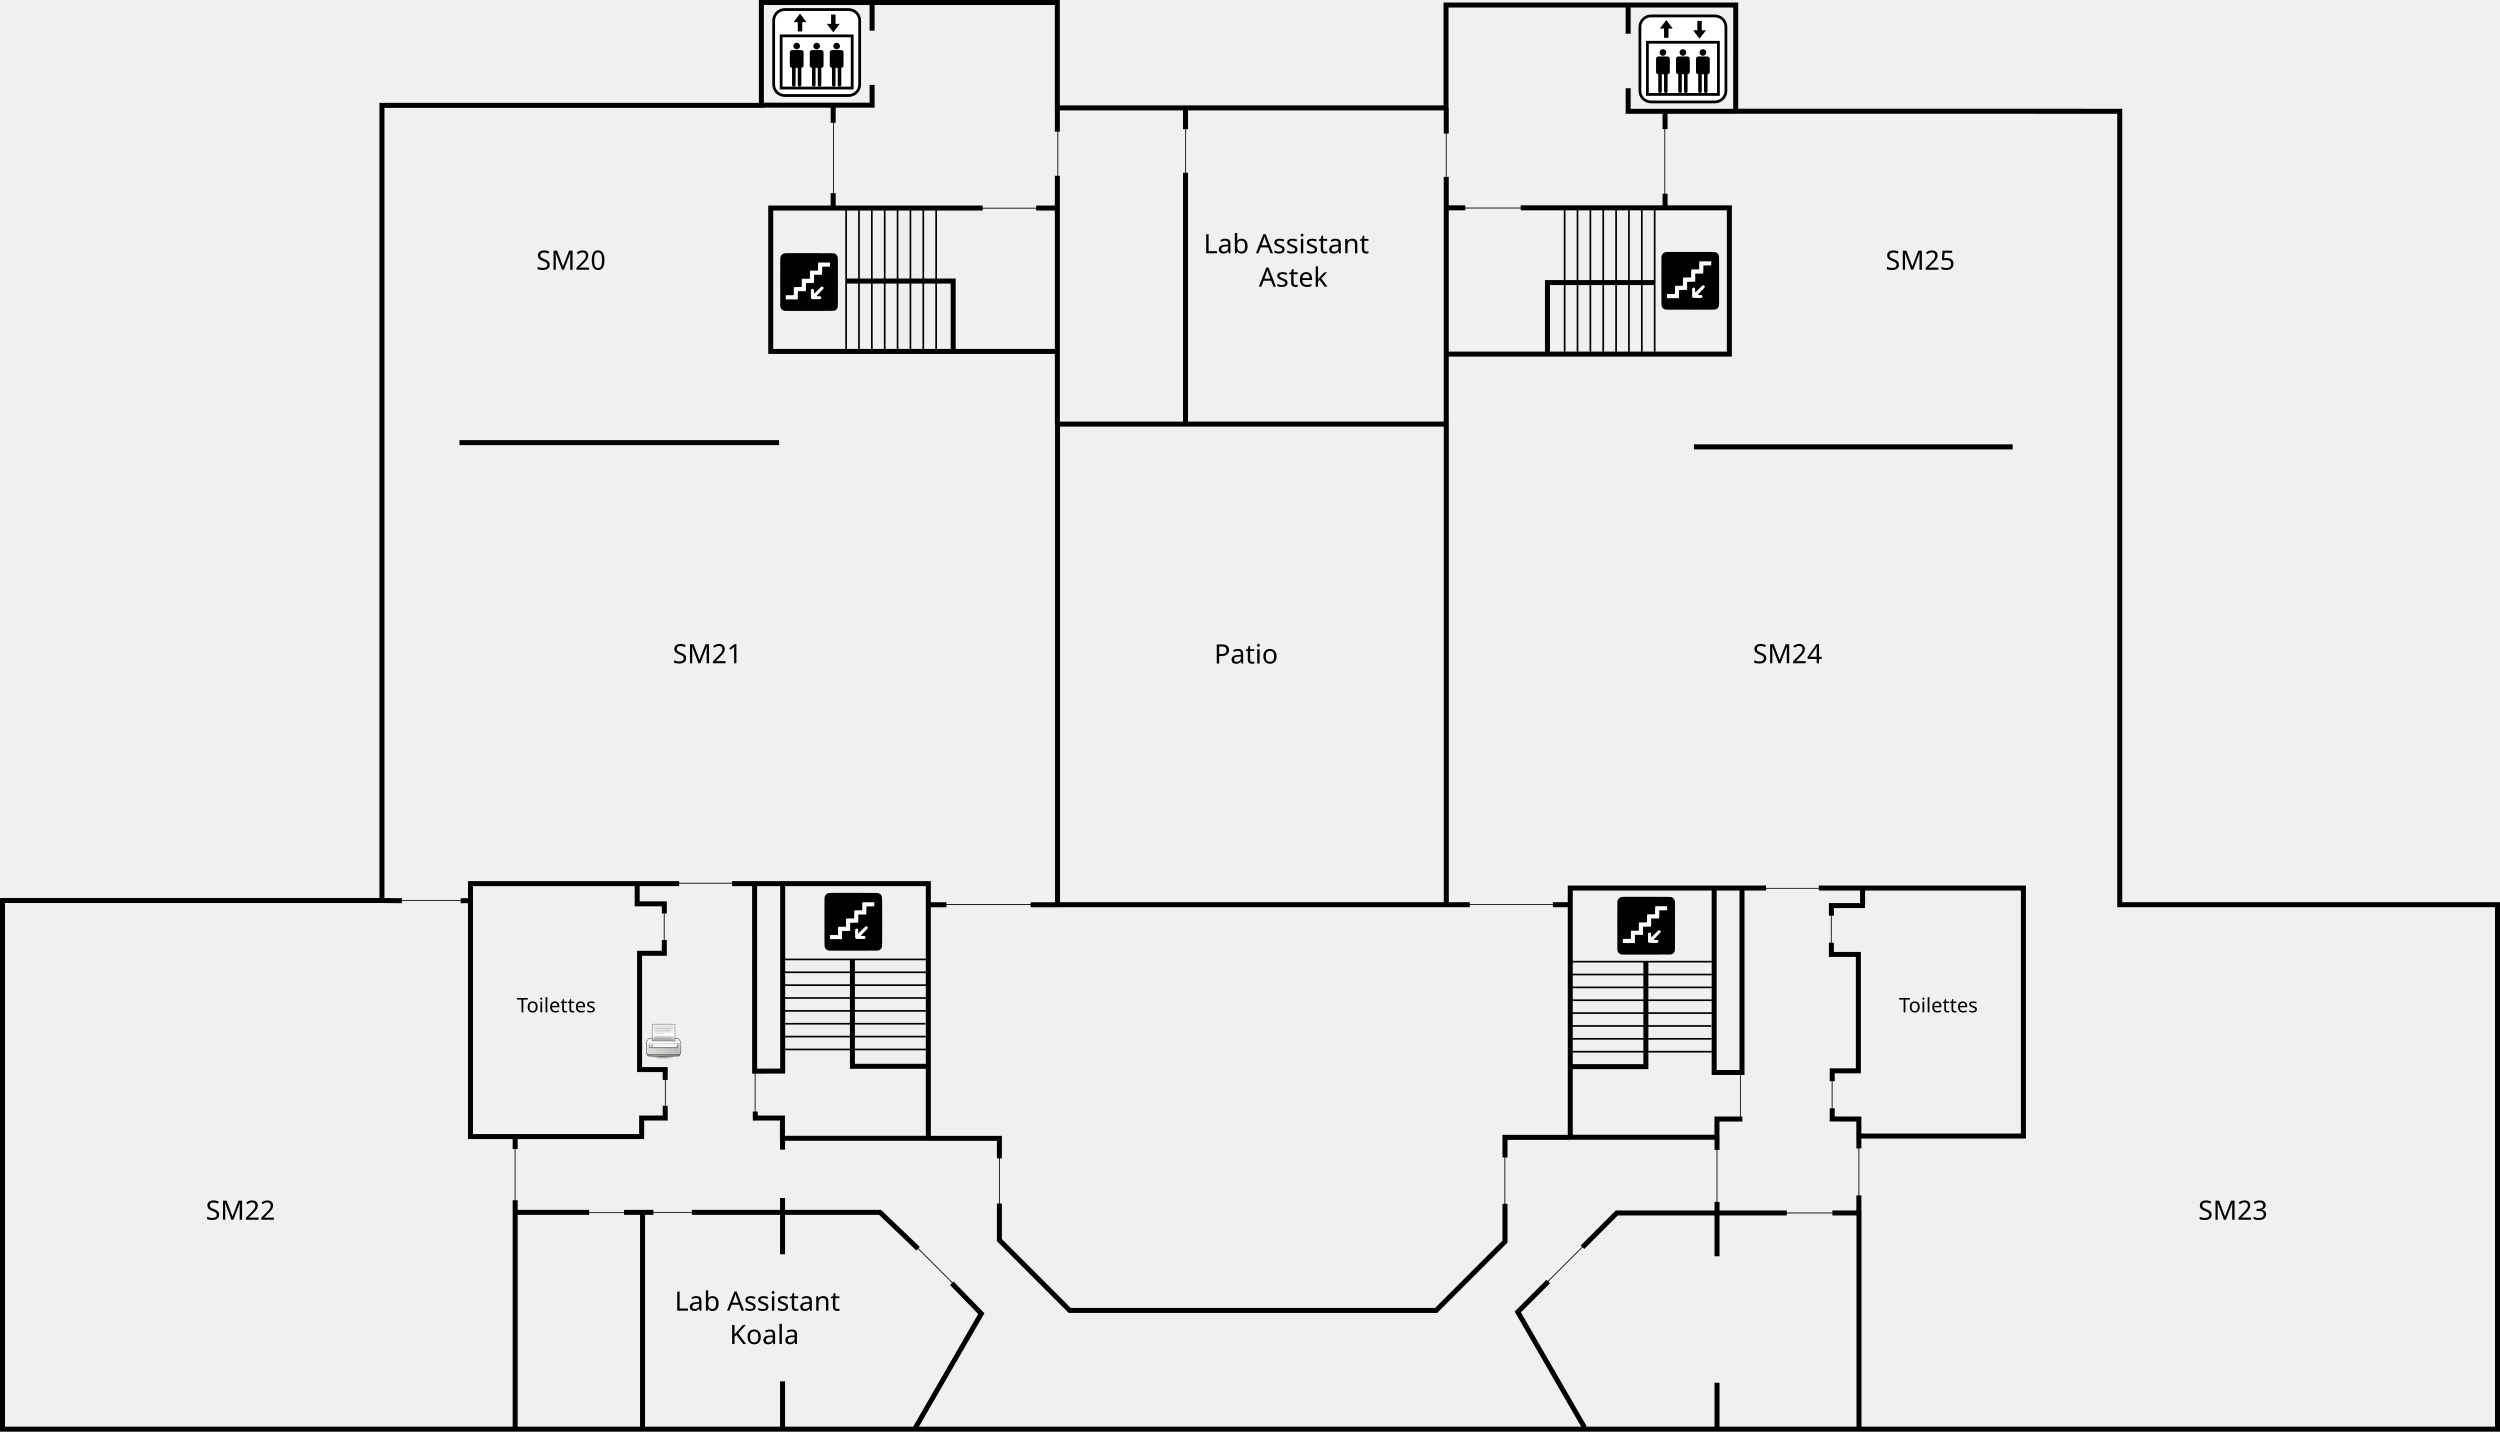
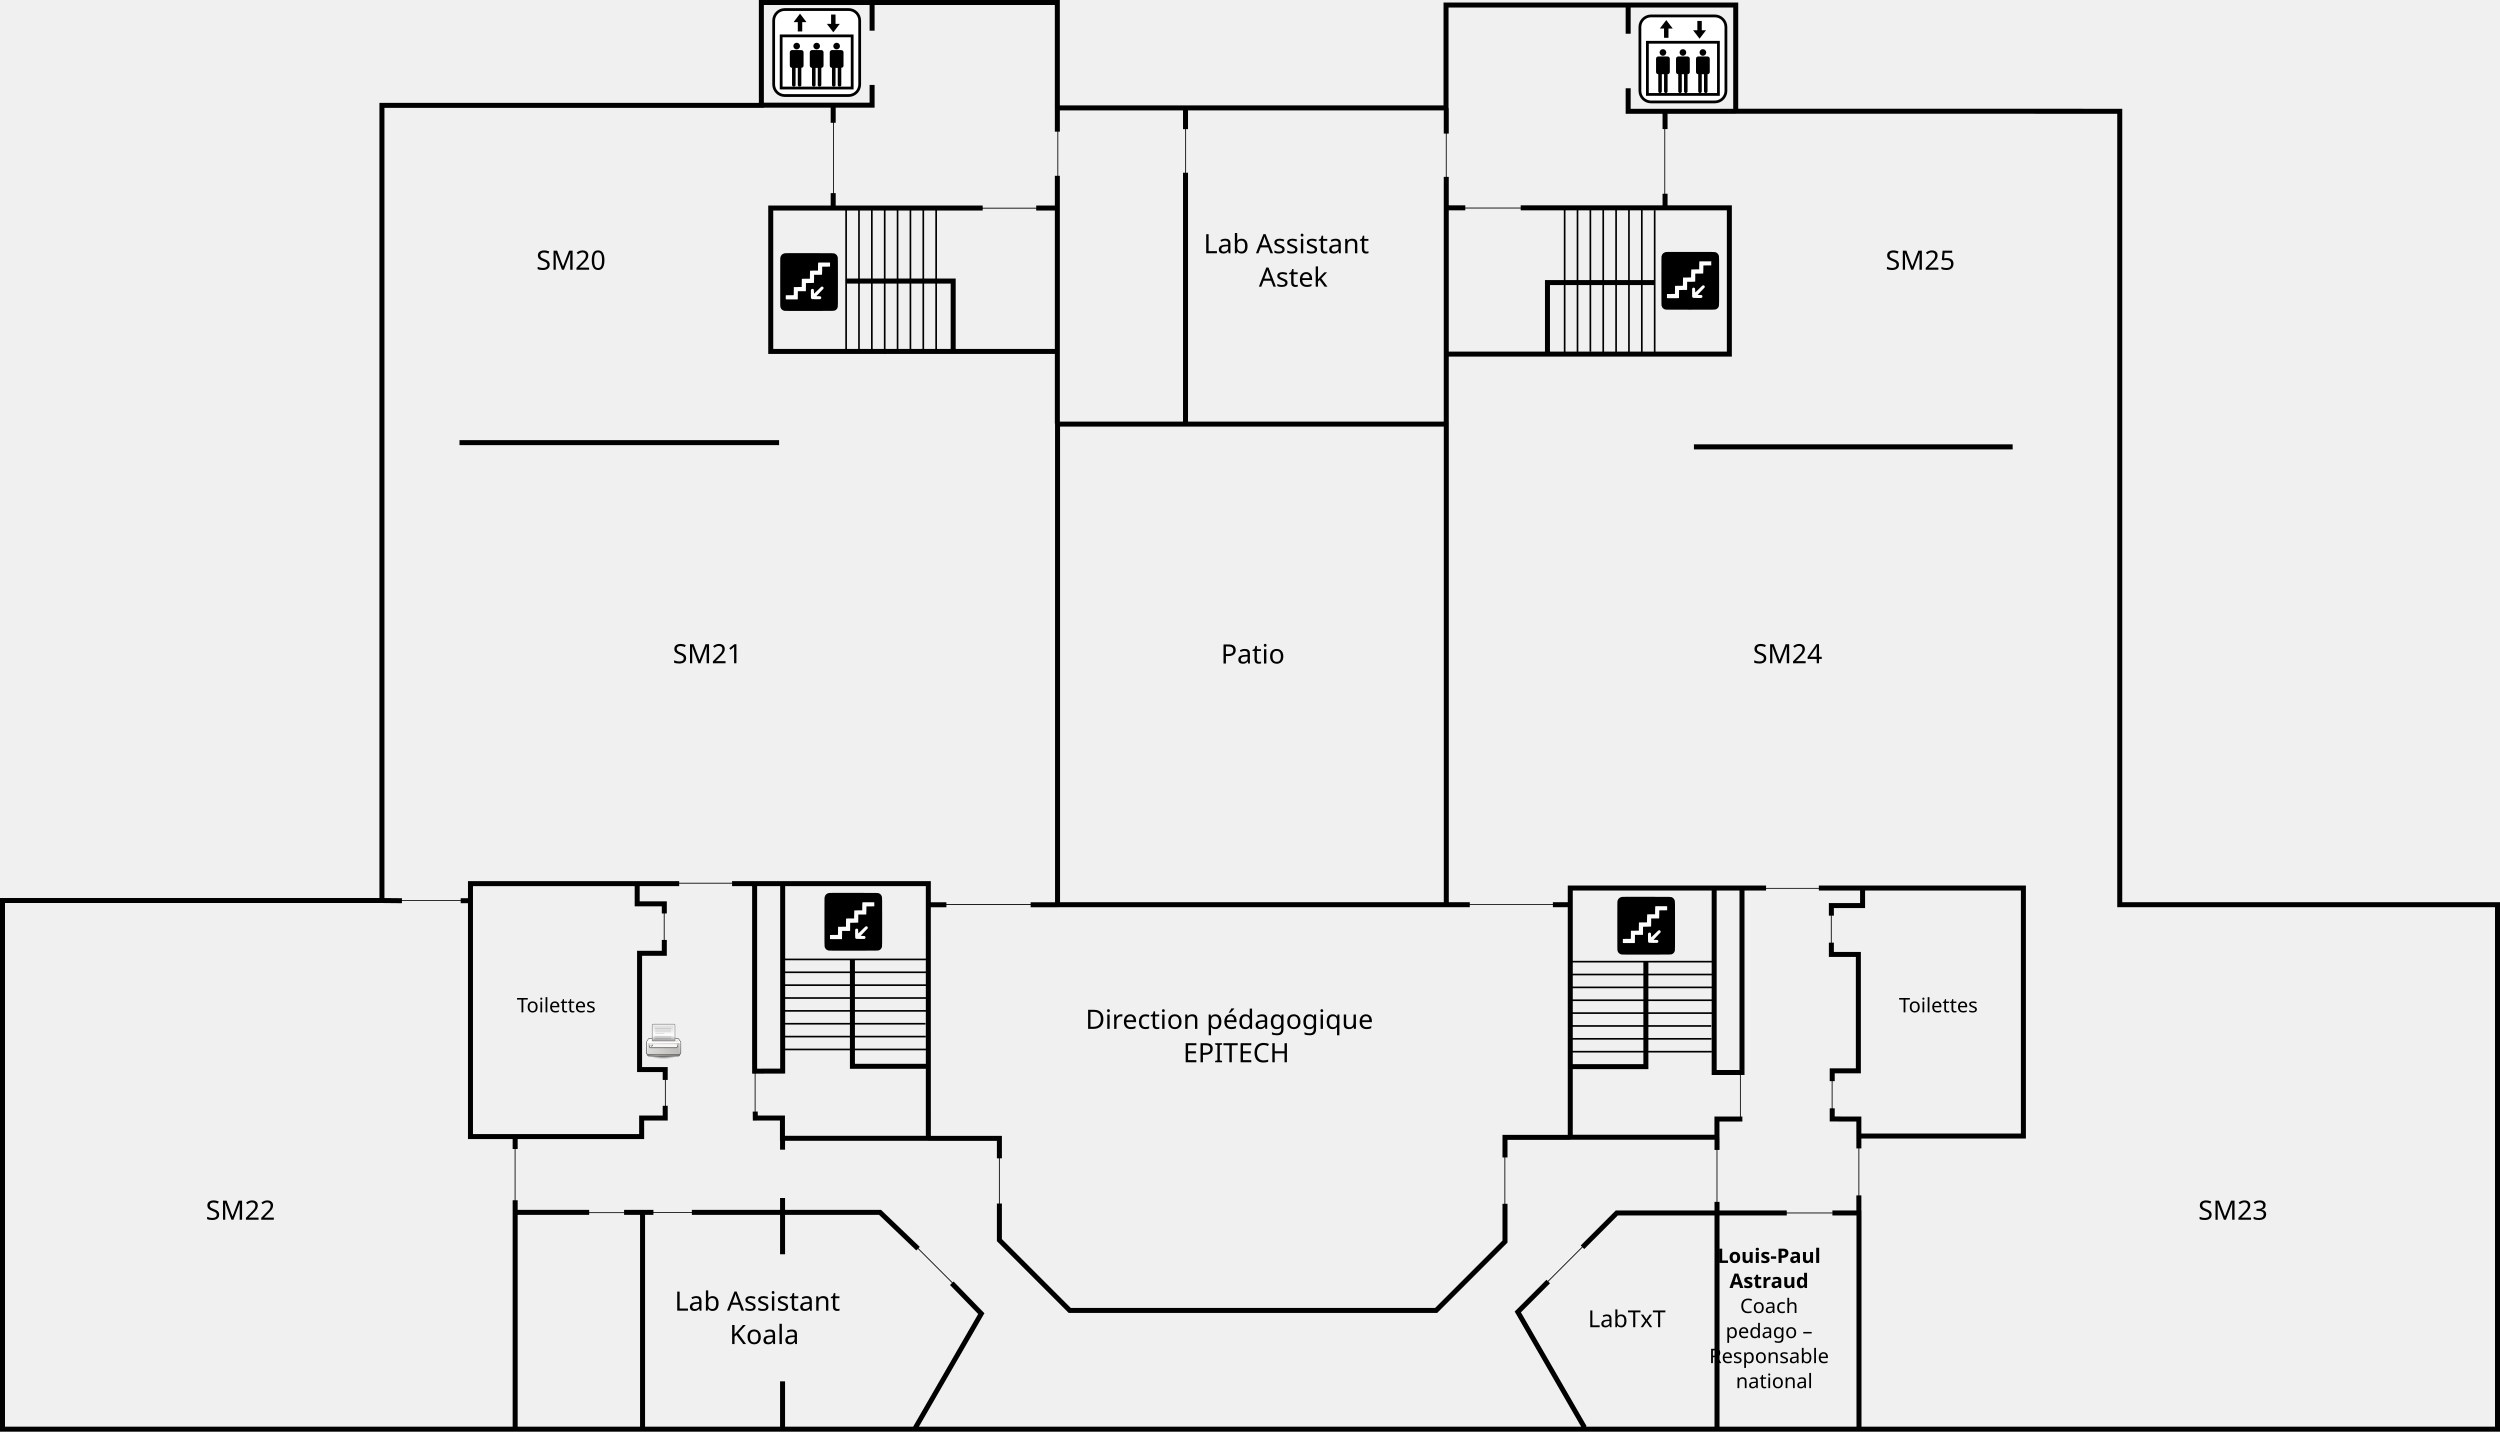
<svg xmlns="http://www.w3.org/2000/svg" xmlns:xlink="http://www.w3.org/1999/xlink" width="100%" height="100%" viewBox="0 0 2995.041 1715.44" id="svg2" version="1.1">
  <defs id="defs4">
    <linearGradient xlink:href="#linearGradient4668" id="linearGradient1471" gradientUnits="userSpaceOnUse" gradientTransform="matrix(2.30272,0,0,0.437918,0,0.584034)" x1="1.846" y1="88.295" x2="18.972" y2="88.295" />
    <linearGradient xlink:href="#linearGradient4741" id="linearGradient1468" gradientUnits="userSpaceOnUse" gradientTransform="matrix(2.291824,0,0,0.434269,0.08855179,2)" x1="1.846" y1="88.295" x2="18.972" y2="88.295" />
    <linearGradient xlink:href="#linearGradient4762" id="linearGradient1464" gradientUnits="userSpaceOnUse" gradientTransform="matrix(1.492569,0,0,0.668741,0.08188072,2)" x1="15.388" y1="32.539" x2="15.488" y2="58.831" />
    <linearGradient xlink:href="#linearGradient259" id="linearGradient1459" gradientUnits="userSpaceOnUse" gradientTransform="matrix(0.94571,0,0,1.076032,0.05016683,4.095404)" x1="25.057" y1="3.679" x2="24.79" y2="25.247" />
    <linearGradient xlink:href="#linearGradient15662" id="linearGradient1456" gradientUnits="userSpaceOnUse" gradientTransform="matrix(1.198769,0,0,0.853565,-0.143086,2.034513)" x1="20.771" y1="25.14" x2="20.718" y2="19.337" />
    <linearGradient xlink:href="#linearGradient4688" id="linearGradient1453" gradientUnits="userSpaceOnUse" gradientTransform="matrix(2.369844,0,0,0.421969,0,2)" x1="9.732" y1="70.725" x2="9.705" y2="62.282" />
    <linearGradient xlink:href="#linearGradient4680" id="linearGradient1451" gradientUnits="userSpaceOnUse" gradientTransform="matrix(2.369844,0,0,0.421969,0,2)" x1="10.338" y1="64.652" x2="10.338" y2="54.136" />
    <linearGradient xlink:href="#linearGradient4733" id="linearGradient1447" gradientUnits="userSpaceOnUse" gradientTransform="matrix(2.772086,0,0,0.360739,0.618718,2.883883)" x1="9.87" y1="57.228" x2="9.913" y2="72.064" />
    <radialGradient xlink:href="#linearGradient4698" id="radialGradient1433" gradientUnits="userSpaceOnUse" cx="9.13" cy="26.926" fx="9.13" fy="26.926" r="2.123" />
    <linearGradient id="linearGradient15662">
      <stop style="stop-color:#ffffff;stop-opacity:0;" offset="0" id="stop15664" />
      <stop style="stop-color:#f8f8f8;stop-opacity:1;" offset="1" id="stop15666" />
    </linearGradient>
    <linearGradient id="linearGradient259">
      <stop style="stop-color:#e0e0e0;stop-opacity:1;" offset="0" id="stop260" />
      <stop id="stop4886" offset="0.405" style="stop-color:#ffffff;stop-opacity:1;" />
      <stop id="stop4884" offset="0.534" style="stop-color:#cdcdcd;stop-opacity:1;" />
      <stop style="stop-color:#494949;stop-opacity:1;" offset="1" id="stop261" />
    </linearGradient>
    <linearGradient id="linearGradient4668">
      <stop style="stop-color:#8e8d87;stop-opacity:1;" offset="0" id="stop4670" />
      <stop id="stop4676" offset="0.276" style="stop-color:#cbc9c1;stop-opacity:1;" />
      <stop style="stop-color:#8e8d87;stop-opacity:1;" offset="1" id="stop4672" />
    </linearGradient>
    <linearGradient id="linearGradient4680">
      <stop style="stop-color:#f7f6f5;stop-opacity:1;" offset="0" id="stop4682" />
      <stop style="stop-color:#f7f6f5;stop-opacity:0;" offset="1" id="stop4684" />
    </linearGradient>
    <linearGradient id="linearGradient4688">
      <stop style="stop-color:#666666;stop-opacity:1;" offset="0" id="stop4690" />
      <stop style="stop-color:#000000;stop-opacity:0;" offset="1" id="stop4692" />
    </linearGradient>
    <linearGradient id="linearGradient4698">
      <stop style="stop-color:#fffffd;stop-opacity:1;" offset="0" id="stop4700" />
      <stop id="stop4706" offset="0.5" style="stop-color:#bbbbb9;stop-opacity:1;" />
      <stop style="stop-color:#000000;stop-opacity:1;" offset="1" id="stop4702" />
    </linearGradient>
    <linearGradient id="linearGradient4733">
      <stop style="stop-color:#000000;stop-opacity:0.237;" offset="0" id="stop4735" />
      <stop style="stop-color:#000000;stop-opacity:0;" offset="1" id="stop4737" />
    </linearGradient>
    <linearGradient id="linearGradient4741">
      <stop style="stop-color:#dcdcda;stop-opacity:1;" offset="0" id="stop4743" />
      <stop style="stop-color:#bab9b7;stop-opacity:1;" offset="1" id="stop4745" />
    </linearGradient>
    <linearGradient id="linearGradient4762">
      <stop id="stop4764" offset="0" style="stop-color:#ffffff;stop-opacity:0.124;" />
      <stop style="stop-color:#ffffff;stop-opacity:1;" offset="0.103" id="stop4768" />
      <stop id="stop4766" offset="1" style="stop-color:#ffffff;stop-opacity:0;" />
    </linearGradient>
    <radialGradient gradientUnits="userSpaceOnUse" gradientTransform="matrix(1,0,0,0.333333,0,27.91667)" r="19.125" fy="41.875" fx="24" cy="41.875" cx="24" id="radialGradient7618" xlink:href="#linearGradient7612" />
    <linearGradient id="linearGradient7612">
      <stop id="stop7614" offset="0" style="stop-color:#000000;stop-opacity:1;" />
      <stop id="stop7616" offset="1" style="stop-color:#000000;stop-opacity:0;" />
    </linearGradient>
  </defs>
  <g id="layer1" transform="translate(621.216,68.64813)">
    <text xml:space="preserve" style="font-size:32px;font-style:normal;font-weight:normal;line-height:125%;letter-spacing:0px;word-spacing:0px;fill:#000000;fill-opacity:1;stroke:none;font-family:Sans" x="21.268" y="254.512" id="text2993">
      <tspan id="tspan2995" x="21.268" y="254.512">SM20</tspan>
    </text>
    <text xml:space="preserve" style="font-size:32px;font-style:normal;font-weight:normal;line-height:125%;letter-spacing:0px;word-spacing:0px;fill:#000000;fill-opacity:1;stroke:none;font-family:Sans" x="184.734" y="725.965" id="text2997">
      <tspan id="tspan2999" x="184.734" y="725.965">SM21</tspan>
    </text>
    <text xml:space="preserve" style="font-size:32px;font-style:normal;font-weight:normal;line-height:125%;letter-spacing:0px;word-spacing:0px;fill:#000000;fill-opacity:1;stroke:none;font-family:Sans" x="-374.712" y="1392.617" id="text3001">
      <tspan id="tspan3003" x="-374.712" y="1392.617">SM22</tspan>
    </text>
    <text xml:space="preserve" style="font-size:32px;font-style:normal;font-weight:normal;line-height:125%;letter-spacing:0px;word-spacing:0px;fill:#000000;fill-opacity:1;stroke:none;font-family:Sans" x="2012.308" y="1392.617" id="text3005">
      <tspan id="tspan3007" x="2012.308" y="1392.617">SM23</tspan>
    </text>
    <text xml:space="preserve" style="font-size:32px;font-style:normal;font-weight:normal;line-height:125%;letter-spacing:0px;word-spacing:0px;fill:#000000;fill-opacity:1;stroke:none;font-family:Sans" x="1478.744" y="725.965" id="text3009">
      <tspan id="tspan3011" x="1478.744" y="725.965">SM24</tspan>
    </text>
    <text xml:space="preserve" style="font-size:32px;font-style:normal;font-weight:normal;line-height:125%;letter-spacing:0px;word-spacing:0px;fill:#000000;fill-opacity:1;stroke:none;font-family:Sans" x="1637.715" y="254.512" id="text3013">
      <tspan id="tspan3015" x="1637.715" y="254.512">SM25</tspan>
    </text>
    <text xml:space="preserve" style="font-size:32px;font-style:normal;font-weight:normal;text-align:center;line-height:125%;letter-spacing:0px;word-spacing:0px;text-anchor:middle;fill:#000000;fill-opacity:1;stroke:none;font-family:Sans" x="315.26" y="1501.563" id="text3017">
      <tspan id="tspan3019" x="315.26" y="1501.563">Lab Assistant</tspan>
      <tspan x="315.26" y="1541.563" id="tspan3021">Koala</tspan>
    </text>
    <text xml:space="preserve" style="font-size:32px;font-style:normal;font-weight:normal;line-height:125%;letter-spacing:0px;word-spacing:0px;fill:#000000;fill-opacity:1;stroke:none;font-family:Sans" x="948.967" y="234.793" id="text3023">
      <tspan id="tspan3025" x="948.967" y="234.793" style="text-align:center;text-anchor:middle">Lab Assistant</tspan>
      <tspan x="948.967" y="274.793" id="tspan3027" style="text-align:center;text-anchor:middle">Astek</tspan>
    </text>
    <text xml:space="preserve" style="font-size:24px;font-style:normal;font-weight:normal;line-height:125%;letter-spacing:0px;word-spacing:0px;fill:#000000;fill-opacity:1;stroke:none;font-family:Sans" x="-2.02" y="1144.14" id="text3029">
      <tspan id="tspan3031" x="-2.02" y="1144.14">Toilettes</tspan>
    </text>
    <text xml:space="preserve" style="font-size:24px;font-style:normal;font-weight:normal;line-height:125%;letter-spacing:0px;word-spacing:0px;fill:#000000;fill-opacity:1;stroke:none;font-family:Sans" x="1653.75" y="1144.14" id="text3029-0">
      <tspan id="tspan3031-4" x="1653.75" y="1144.14">Toilettes</tspan>
    </text>
-     <text xml:space="preserve" style="font-size:32px;font-style:normal;font-weight:normal;line-height:125%;letter-spacing:0px;word-spacing:0px;fill:#000000;fill-opacity:1;stroke:none;font-family:Sans" x="833.398" y="726.247" id="text3822">
-       <tspan id="tspan3824" x="833.398" y="726.247">Patio</tspan>
+     <text xml:space="preserve" style="font-size:32px;font-style:normal;font-weight:normal;line-height:125%;letter-spacing:0px;word-spacing:0px;fill:#000000;fill-opacity:1;stroke:none;font-family:Sans" x="841.477" y="726.247" id="text3822">
+       <tspan id="tspan3824" x="841.477" y="726.247">Patio</tspan>
    </text>
    <path id="path3883" style="fill:none;stroke:#000000;stroke-width:2;stroke-linecap:butt;stroke-linejoin:miter;stroke-miterlimit:4;stroke-opacity:1;stroke-dasharray:none" d="m 1258.929,1191.291 170.714,0 m -170.357,-107.857 170.714,0 m -172.5,15.408 172.5,0 m -171.429,15.408 172.143,0 m -172.857,15.408 172.857,0 m -172.143,15.408 173.214,0 m -172.857,15.408 170,0 m -170.714,15.408 171.071,0" />
    <path id="path3883-7" style="fill:none;stroke:#000000;stroke-width:2;stroke-linecap:butt;stroke-linejoin:miter;stroke-miterlimit:4;stroke-opacity:1;stroke-dasharray:none" d="m 317.589,1188.618 170.714,0 m -170.357,-107.857 170.714,0 m -172.5,15.408 172.5,0 m -171.429,15.408 172.143,0 m -172.857,15.408 172.857,0 m -172.143,15.408 173.214,0 m -172.857,15.408 170,0 m -170.714,15.408 171.071,0" />
    <path id="path3883-7-4" style="fill:none;stroke:#000000;stroke-width:2;stroke-linecap:butt;stroke-linejoin:miter;stroke-miterlimit:4;stroke-opacity:1;stroke-dasharray:none" d="m 392.45,182.465 0,170.714 m 107.857,-170.357 0,170.714 m -15.408,-172.5 0,172.5 m -15.408,-171.429 0,172.143 m -15.408,-172.857 0,172.857 m -15.408,-172.143 0,173.214 m -15.408,-172.857 0,170 m -15.408,-170.714 0,171.071" />
    <path id="path3883-7-45" style="fill:none;stroke:#000000;stroke-width:2;stroke-linecap:butt;stroke-linejoin:miter;stroke-miterlimit:4;stroke-opacity:1;stroke-dasharray:none" d="m 1253.256,182.793 0,170.714 m 107.857,-170.357 0,170.714 m -15.408,-172.5 0,172.5 m -15.408,-171.429 0,172.143 m -15.408,-172.857 0,172.857 m -15.408,-172.143 0,173.214 m -15.408,-172.857 0,170 m -15.408,-170.714 0,171.071" />
    <a xlink:href="map-kb-voltaire-f1.svg" id="a4411">
      <g transform="matrix(0.2659063,0,0,0.2659063,303.981,-58.91024)" id="g3993">
        <rect style="fill:#ffffff;fill-opacity:1;fill-rule:evenodd;stroke:#000000;stroke-width:12.5;stroke-miterlimit:4;stroke-opacity:1;stroke-dasharray:none" id="rectBordo" width="387.5" height="387.5" x="6.3" y="6.3" rx="50" ry="50" />
        <rect style="fill:none;stroke:#000000;stroke-width:12.5;stroke-miterlimit:4;stroke-opacity:1;stroke-dasharray:none" id="rectAscensore" width="320" height="235" x="40" y="125" />
        <g id="gUomini">
          <path style="fill:#000000;fill-opacity:1;fill-rule:evenodd;stroke:none" d="m 200,156 c -8.3,0 -15,6.7 -15,15 0,8.3 6.7,15 15,15 8.3,0 15,-6.7 15,-15 0,-8.3 -6.7,-15 -15,-15 z m -20.7,33 c -5.7,0 -10.3,4.5 -10.3,10 l 0,60 c 0,5.5 4.3,10 10,10 l 0,77 c 0,4.4 3.6,8 8,8 4.4,0 8,-3.6 8,-8 l 0,-77 10,0 c 0,0 0,77 0,77 0,4.4 3.6,8 8,8 4.4,0 8,-3.6 8,-8 l 0,-77 c 5.7,0 10,-4.5 10,-10 l 0,-60 c 0,-5.5 -4.6,-10 -10.3,-10 l -41.4,0 z" id="pathUomo" />
          <use height="400" width="400" id="useUomo2" xlink:href="#pathUomo" y="0" x="-90" />
          <use height="400" width="400" id="useUomo3" xlink:href="#pathUomo" y="0" x="90" />
        </g>
        <path style="fill:#000000;fill-opacity:1;fill-rule:evenodd;stroke:none" d="m 96,63 29,-38 29,38 -19,0 0,42 -20,0 0,-42 -19,0 z" id="pathFrecciaSu" />
        <use x="150" y="-134" xlink:href="#pathFrecciaSu" id="useFrecciaGiu" transform="scale(1,-1)" width="400" height="400" />
      </g>
    </a>
    <a xlink:href="map-kb-voltaire-f1.svg" id="a4422">
      <g transform="matrix(0.2659063,0,0,0.2659063,1341.755,-51.25079)" id="g3993-3">
        <rect style="fill:#ffffff;fill-opacity:1;fill-rule:evenodd;stroke:#000000;stroke-width:12.5;stroke-miterlimit:4;stroke-opacity:1;stroke-dasharray:none" id="rectBordo-8" width="387.5" height="387.5" x="6.3" y="6.3" rx="50" ry="50" />
        <rect style="fill:none;stroke:#000000;stroke-width:12.5;stroke-miterlimit:4;stroke-opacity:1;stroke-dasharray:none" id="rectAscensore-6" width="320" height="235" x="40" y="125" />
        <g id="gUomini-7">
          <path style="fill:#000000;fill-opacity:1;fill-rule:evenodd;stroke:none" d="m 200,156 c -8.3,0 -15,6.7 -15,15 0,8.3 6.7,15 15,15 8.3,0 15,-6.7 15,-15 0,-8.3 -6.7,-15 -15,-15 z m -20.7,33 c -5.7,0 -10.3,4.5 -10.3,10 l 0,60 c 0,5.5 4.3,10 10,10 l 0,77 c 0,4.4 3.6,8 8,8 4.4,0 8,-3.6 8,-8 l 0,-77 10,0 c 0,0 0,77 0,77 0,4.4 3.6,8 8,8 4.4,0 8,-3.6 8,-8 l 0,-77 c 5.7,0 10,-4.5 10,-10 l 0,-60 c 0,-5.5 -4.6,-10 -10.3,-10 l -41.4,0 z" id="pathUomo-6" />
          <use height="400" width="400" id="useUomo2-5" xlink:href="#pathUomo-6" y="0" x="-90" />
          <use height="400" width="400" id="useUomo3-0" xlink:href="#pathUomo-6" y="0" x="90" />
        </g>
        <path style="fill:#000000;fill-opacity:1;fill-rule:evenodd;stroke:none" d="m 96,63 29,-38 29,38 -19,0 0,42 -20,0 0,-42 -19,0 z" id="pathFrecciaSu-4" />
        <use x="150" y="-134" xlink:href="#pathFrecciaSu-4" id="useFrecciaGiu-9" transform="scale(1,-1)" width="400" height="400" />
      </g>
    </a>
    <g id="layer1-9" transform="translate(149.7733,1153.969)">
      <path transform="translate(-0.311919,-2.006728)" d="M 43.125,41.875 C 43.125,45.396 34.562,48.25 24,48.25 13.438,48.25 4.875,45.396 4.875,41.875 4.875,38.354 13.438,35.5 24,35.5 c 10.562,0 19.125,2.854 19.125,6.375 z" id="path7610" style="color:#000000;fill:url(#radialGradient7618);fill-opacity:1;fill-rule:nonzero;stroke:none;stroke-width:4;marker:none;visibility:visible;display:inline;overflow:visible" />
      <rect style="fill:url(#linearGradient1471);fill-opacity:1;stroke:#595959;stroke-width:1;stroke-miterlimit:4;stroke-opacity:1" id="rect4652" width="38.438" height="6.492" x="4.75" y="36.004" rx="1.712" ry="1.712" />
      <path style="color:#000000;fill:url(#linearGradient1468);fill-opacity:1;fill-rule:nonzero;stroke:#676767;stroke-width:1;stroke-linecap:butt;stroke-linejoin:miter;stroke-miterlimit:4;stroke-opacity:1;stroke-dashoffset:0;marker:none;visibility:visible;display:inline;overflow:visible" d="m 7.131,21.5 33.74,0 c 0.385,0 0.877,0.288 1.18,0.724 0.303,0.436 1.736,2.61 2.058,3.074 0.322,0.464 0.393,0.904 0.393,1.476 l 0,12.077 c 0,0.914 -0.732,1.649 -1.641,1.649 l -37.721,0 c -0.909,0 -1.641,-0.735 -1.641,-1.649 l 0,-12.077 c 0,-0.494 0.101,-1.202 0.446,-1.653 0.436,-0.569 1.604,-2.548 1.913,-2.968 C 6.166,21.733 6.732,21.5 7.131,21.5 z" id="rect4609" />
      <path style="fill:#fbfbfb;fill-opacity:1;fill-rule:evenodd;stroke:none" d="m 7.425,21.976 c -0.503,0 -1.12,0.078 -1.37,0.491 l -1.9,3.138 c -0.282,0.466 0.034,1.263 0.933,1.263 l 37.643,0 c 1.31,0 1.22,-1.01 0.933,-1.44 l -1.768,-2.652 c -0.321,-0.481 -0.437,-0.801 -1.237,-0.801 l -33.234,0 z" id="path4718" />
      <path id="path4750" d="m 7.605,22.446 32.827,0 c 0.366,0 0.833,0.273 1.121,0.686 0.288,0.413 1.296,2.03 1.602,2.469 0.306,0.439 0.436,0.856 0.436,1.398 l 0,11.281 c 0,0.865 -0.134,1.249 -0.997,1.249 l -37.062,0 c -0.864,0 -1.06,-0.384 -1.06,-1.249 l 0,-11.281 c 0,-0.468 0.221,-1.139 0.549,-1.566 C 5.435,24.894 6.104,23.462 6.397,23.064 6.689,22.667 7.227,22.446 7.605,22.446 z" style="color:#000000;fill:none;stroke:url(#linearGradient1464);stroke-width:0.947;stroke-linecap:butt;stroke-linejoin:miter;stroke-miterlimit:4;stroke-opacity:1;stroke-dashoffset:0;marker:none;visibility:visible;display:inline;overflow:visible" />
      <path style="color:#000000;fill:url(#linearGradient1459);fill-opacity:1;fill-rule:nonzero;stroke:#898989;stroke-width:1;stroke-linecap:round;stroke-linejoin:miter;stroke-miterlimit:4;stroke-opacity:1;stroke-dashoffset:0;marker:none;visibility:visible;display:block;overflow:visible" d="m 11.673,4.5 24.652,0 c 0.651,0 1.175,0.51 1.175,1.144 l 0,18.704 -27.001,0 0,-18.704 c 0,-0.634 0.524,-1.144 1.175,-1.144 z" id="rect15391" />
      <rect rx="0.177" ry="0.177" y="5.499" x="11.499" height="18.836" width="25.001" id="rect15660" style="color:#000000;fill:none;stroke:url(#linearGradient1456);stroke-width:1;stroke-linecap:round;stroke-linejoin:round;stroke-miterlimit:4;stroke-opacity:1;stroke-dashoffset:0;marker:none;visibility:visible;display:block;overflow:visible" />
      <rect style="fill:url(#linearGradient1451);fill-opacity:1;stroke:url(#linearGradient1453);stroke-width:1;stroke-miterlimit:4;stroke-opacity:1" id="rect4678" width="33.75" height="5.188" x="6.875" y="27.375" rx="1.712" ry="1.712" />
      <path style="fill:url(#radialGradient1433);fill-opacity:1;stroke:none" id="path4696" d="m 10.872,27.626 c 0,0.708 -0.574,1.282 -1.282,1.282 -0.708,0 -1.282,-0.574 -1.282,-1.282 0,-0.708 0.574,-1.282 1.282,-1.282 0.708,0 1.282,0.574 1.282,1.282 z" transform="translate(0,2)" />
      <path style="opacity:0.366;fill:url(#linearGradient1447);fill-opacity:1;fill-rule:evenodd;stroke:none" d="m 11.744,25.416 25.562,0.062 c 0.687,0.002 0.988,-0.371 0.938,-1 l -0.125,-1.562 1.866,0 c 0.812,0 0.99,0.193 1.188,0.562 l 0.5,0.938 c 0.527,0.988 1.811,1.974 0.498,1.974 -4.503,0 -28.177,-0.349 -30.427,-0.974 z" id="path4731" />
      <path id="path4760" d="m 43.489,26.5 -38.978,0" style="fill:none;stroke:#ffffff;stroke-width:1px;stroke-linecap:round;stroke-linejoin:round;stroke-opacity:1" />
      <g id="g4849" style="opacity:0.436" transform="translate(0,2)">
        <rect style="color:#000000;fill:#000000;fill-opacity:0.292;fill-rule:nonzero;stroke:none;stroke-width:1;marker:none;visibility:visible;display:inline;overflow:visible" id="rect4833" width="19" height="1" x="14" y="7" />
        <rect y="9" x="14" height="1" width="19" id="rect4835" style="color:#000000;fill:#000000;fill-opacity:0.292;fill-rule:nonzero;stroke:none;stroke-width:1;marker:none;visibility:visible;display:inline;overflow:visible" />
        <rect style="color:#000000;fill:#000000;fill-opacity:0.292;fill-rule:nonzero;stroke:none;stroke-width:1;marker:none;visibility:visible;display:inline;overflow:visible" id="rect4837" width="19" height="1" x="14" y="11" />
        <rect y="13" x="14" height="1" width="11" id="rect4839" style="color:#000000;fill:#000000;fill-opacity:0.292;fill-rule:nonzero;stroke:none;stroke-width:1;marker:none;visibility:visible;display:inline;overflow:visible" />
        <rect y="17" x="14" height="1" width="19" id="rect4843" style="color:#000000;fill:#000000;fill-opacity:0.292;fill-rule:nonzero;stroke:none;stroke-width:1;marker:none;visibility:visible;display:inline;overflow:visible" />
        <rect style="color:#000000;fill:#000000;fill-opacity:0.292;fill-rule:nonzero;stroke:none;stroke-width:1;marker:none;visibility:visible;display:inline;overflow:visible" id="rect4845" width="19" height="1" x="14" y="19" />
      </g>
    </g>
    <path style="fill:none;stroke:#000000;stroke-width:1px;stroke-linecap:butt;stroke-linejoin:miter;stroke-opacity:1" d="m 811.91,1058.083 65.912,0" id="path4283" transform="translate(-621.216,-68.64813)" />
-     <path id="path4198" transform="translate(-621.216,-68.64813)" style="fill:none;stroke:#000000;stroke-width:6;stroke-linecap:butt;stroke-linejoin:miter;stroke-miterlimit:4;stroke-opacity:1;stroke-dasharray:none" d="m 1420.274,507.297 0,-300.327 m 0,-52.306 0,-25.164 m -656.916,927.939 0,25.357 32.5,0 0,11.538 m 0,31.741 0,16.006 -29.643,0 0,139.286 30.714,0 0,12.409 m -339.362,-214.948 23.978,0.237 m 70.382,0 11.453,0 m 1465.984,-543.715 381.838,0 m -1477.845,-5.054 -382.857,0 m 1444.267,-397.239 0,21.529 m 0,77.55 0,16.836 m -140.874,175.431 0,-85.893 127.678,0 m -249.697,-89.538 23.55,0 m 66.408,0 249.958,0 0,175.261 -339.411,0 m 346.987,-290.924 -128.794,0 0,-27.534 m 0,-65.391 0,-34.354 m -952.394,120.337 0,20.714 m 0,84.286 0,17.857 m 268.75,0 -25.536,0 m -64.107,0 -253.929,0 0,171.786 343.572,0 M 911.573,126.01 l 133.214,0 0,-24.286 m 0,-65 0,-33.571 m 836.591,1274.659 90.409,0 0,-126.269 m -859.857,125.895 -90.714,0 0,-128.571 m -83.572,-90.714 0,225 -33.58,0.115 -0.009,-225.669 m 0.714,274.095 0.104,7.765 32.516,-0.028 0,24.244 174.782,0.017 -0.025,-305.083 -235.113,0 m -63.387,0 -250.013,0 0,303.046 205.061,0 0,-22.223 28.259,0.013 -0.025,-14.715 m 469.807,-1195.713 0,28.695 m 0,52.938 0,296.795 m 465.908,-377.863 0,30.446 m 0,51.875 0,296.607 m -465.704,575.414 -32.192,0 m -100.949,0 -21.147,0 m 620.497,-0.061 27.686,0 m 99.557,0 20.986,0 m -148.691,0 0,-575.787 -465.734,0 0,575.787 z m 320.922,-18.183 0,219.203 33.335,-0.018 0,-220.195 m 108.086,230.554 0,-12.361 31.315,0 0,-139.401 -32.325,0 0,-14.142 m 0,-32.325 0,-12.122 37.376,0 0,-20.203 m -1119.377,299.108 85.268,0 0,23.903 m 0,54.207 0,43.765 84.286,84.286 438.929,0 82.5,-82.5 0,-45.268 m 0,-55.491 0,-24.062 78.214,0 m -943.699,1.184 0,13.495 m 0,57.942 0,67.396 m 0,152.249 0,57.295 m -167.73,-259.025 0,259.286 m -152.236,-259.996 88.286,0 m 41.819,0 35.15,0 m 46.057,0 225.453,0 45.5,43.48 m 40.428,41.438 35.377,36.387 -79.597,137.866 m -478.852,-1.456 0,-272.236 m 0,-61.367 0,-14.9 m 1609.773,-0.758 0,14.893 m 0,56.322 0,21.215 m 0.146,259.112 0,-259.286 -31.826,0 m -54.683,0 -203.652,0 -41.072,41.072 m -41.072,41.071 -36.429,36.429 79.825,138.26 m 189.199,-369.332 -30.452,0 0,21.786 -175.714,0 0,-298.571 234.558,0 m 63.236,0 245.063,0 0,297.143 -197.143,-0.045 0,-20.312 -31.903,-0.105 0,-12.714 m -138.012,34.706 0,15.077 m 0,62.22 0,65.153 m 0,151.582 0,55.154 m 482.479,-1578.416 0,950.553 452.548,0 0,628.315 -2989.041,0 0,-633.366 454.569,0 0,-952.574 454.569,0 0,-123.239 354.563,0 0,126.269 465.68,0 0,-123.239 347.049,0 -0.018,127.201 z m -1397.563,288.058 0,-84.643 -128.571,0" />
+     <path id="path4198" transform="translate(-621.216,-68.64813)" style="fill:none;stroke:#000000;stroke-width:6;stroke-linecap:butt;stroke-linejoin:miter;stroke-miterlimit:4;stroke-opacity:1;stroke-dasharray:none" d="m 1420.274,507.297 0,-300.327 m 0,-52.306 0,-25.164 m -656.916,927.939 0,25.357 32.5,0 0,11.538 m 0,31.741 0,16.006 -29.643,0 0,139.286 30.714,0 0,12.409 m -339.362,-214.948 23.978,0.237 m 70.382,0 11.453,0 m 1465.984,-543.715 381.838,0 m -1477.845,-5.054 -382.857,0 m 1444.267,-397.239 0,21.529 m 0,77.55 0,16.836 m -140.874,175.431 0,-85.893 127.678,0 m -249.697,-89.538 23.55,0 m 66.408,0 249.958,0 0,175.261 -339.411,0 m 346.987,-290.924 -128.794,0 0,-27.534 m 0,-65.391 0,-34.354 m -952.394,120.337 0,20.714 m 0,84.286 0,17.857 m 268.75,0 -25.536,0 m -64.107,0 -253.929,0 0,171.786 343.572,0 M 911.573,126.01 l 133.214,0 0,-24.286 m 0,-65 0,-33.571 m 836.591,1274.659 90.409,0 0,-126.269 m -859.857,125.895 -90.714,0 0,-128.571 m -83.572,-90.714 0,225 -33.58,0.115 -0.009,-225.669 m 0.714,274.095 0.104,7.765 32.516,-0.028 0,24.244 174.782,0.017 -0.025,-305.083 -235.113,0 m -63.387,0 -250.013,0 0,303.046 205.061,0 0,-22.223 28.259,0.013 -0.025,-14.715 m 469.807,-1195.713 0,28.695 m 0,52.938 0,296.795 m 465.908,-377.863 0,30.446 m 0,51.875 0,296.607 m -465.704,575.414 -32.192,0 m -100.949,0 -21.147,0 m 620.497,-0.061 27.686,0 m 99.557,0 20.986,0 m -148.691,0 0,-575.787 -465.734,0 0,575.787 z m 320.922,-18.183 0,219.203 33.335,-0.018 0,-220.195 m 108.086,230.554 0,-12.361 31.315,0 0,-139.401 -32.325,0 0,-14.142 m 0,-32.325 0,-12.122 37.376,0 0,-20.203 m -1119.377,299.108 85.268,0 0,23.903 m 0,54.207 0,43.765 84.286,84.286 438.929,0 82.5,-82.5 0,-45.268 m 0,-55.491 0,-24.062 78.214,0 m -943.699,1.184 0,13.495 m 0,57.942 0,67.396 m 0,152.249 0,57.295 m -167.73,-259.025 0,259.286 m -152.236,-259.996 88.286,0 m 41.819,0 35.15,0 m 46.057,0 225.453,0 45.5,43.48 m 40.428,41.438 35.377,36.387 -79.597,137.866 m -478.852,-1.456 0,-272.236 m 0,-61.367 0,-14.9 m 1609.773,-0.758 0,14.893 m 0,56.322 0,21.215 m 0.146,259.112 0,-259.286 -31.826,0 m -54.683,0 -203.652,0 -41.072,41.072 m -41.072,41.071 -36.429,36.429 79.825,138.26 m 189.199,-369.332 -30.452,0 0,21.786 -175.714,0 0,-298.571 234.558,0 m 63.236,0 245.063,0 0,297.143 -197.143,-0.045 0,-20.312 -31.903,-0.105 0,-12.714 m -138.012,34.706 0,15.077 m 0,62.22 0,271.891 m 482.479,-1578.416 0,950.553 452.548,0 0,628.315 -2989.041,0 0,-633.366 454.569,0 0,-952.574 454.569,0 0,-123.239 354.563,0 0,126.269 465.68,0 0,-123.239 347.049,0 -0.018,127.201 z m -1397.563,288.058 0,-84.643 -128.571,0" />
    <path style="fill:none;stroke:#000000;stroke-width:1px;stroke-linecap:butt;stroke-linejoin:miter;stroke-opacity:1" d="m 1420.422,210.312 0,-57.831" id="path4201" transform="translate(-621.216,-68.64813)" />
    <path id="path3107" transform="translate(-621.216,-68.64814)" style="fill:none;stroke:#000000;stroke-width:1px;stroke-linecap:butt;stroke-linejoin:miter;stroke-opacity:1" d="m 2056.964,1440.797 0,-64.464 m -1439.887,62.957 0,-64.776 M 2085,1341.154 l 0,-56.786 m -1180.357,49.286 0,-51.071 m 271.071,-1033.214 67.143,0 m 984.094,1125.035 0,60 m -959.664,-1278.75 0,58.214 m -268.779,19.219 0,-89.904 m 995.922,10.685 0,79.643 m -240.328,15.738 68.943,0 m -90.409,-36.871 0,-54.548 m 381.973,906.395 66.786,0 m 12.503,32.037 0,34.471 m 1.01,163.266 0,35.734 m -55.656,123.42 56.607,0 m -342.13,82.777 42.489,-42.489 m -93.376,-109.033 0,59.346 m -43.437,-360.119 101.773,0 m -728.712,-0.124 103.571,0 m -38.781,302.679 0,57.143 m -98.541,51.25 43.839,43.839 m -360.804,-85.804 49.821,0 m -127.143,0.179 44.286,0 m 48.393,-126.071 0,-34.822 m -1.389,-199.935 0,37.376 m -315.925,-50.508 74.246,0" />
    <a xlink:href="map-kb-voltaire-f1.svg" id="a4534">
      <g transform="matrix(0.1208625,0,0,0.1208625,310.6778,232.0747)" id="g1316">
        <path style="fill:#fdfdfd" d="M 62.404,310.337 465.347,42.548 578.961,151.489 564.703,480.903 54.047,504.374 62.404,310.337 z" id="path1312" />
        <path style="fill:#000000" d="M 62.038,591.978 C 42.403,586.834 30.523,574.941 25.103,555 c -1.666,-6.129 -1.767,-20.158 -1.767,-246 0,-226.296 0.098,-239.882 1.779,-246.435 5.475,-21.349 18.693,-34.472 39.823,-39.537 8.294,-1.988 11.311,-2.013 244.898,-2.003 261.243,0.011 243.635,-0.428 257.576,6.431 12.851,6.323 21.678,17.977 26.164,34.545 1.657,6.12 1.76,20.527 1.76,246.5 0,224.554 -0.112,240.434 -1.736,246.75 -3.941,15.328 -12.711,26.759 -25.046,32.646 -13.542,6.463 3.246,6.073 -259.718,6.032 C 76.286,593.891 69.125,593.834 62.038,591.978 z M 197.837,439 l 0.5,-40.5 39.739,-0.261 39.739,-0.261 0.261,-40.239 0.261,-40.239 39.448,-0.262 c 30.032,-0.199 39.636,-0.557 40.235,-1.5 0.433,-0.681 0.793,-18.901 0.802,-40.488 l 0.015,-39.25 38.878,0 c 31.248,0 39.095,-0.263 39.988,-1.338 0.762,-0.918 1.193,-13.558 1.372,-40.25 l 0.262,-38.912 39,-0.5 39,-0.5 0,-20 0,-20 -58.5,-0.261 c -54.109,-0.241 -58.594,-0.133 -59.75,1.441 -0.949,1.292 -1.25,10.938 -1.25,40.011 l 0,38.309 -38.941,0 c -30.055,0 -39.126,0.285 -39.75,1.25 -0.445,0.688 -1.034,18.8 -1.309,40.25 l -0.5,39 -39.75,0.261 c -21.863,0.144 -39.85,0.369 -39.972,0.5 -0.122,0.131 -0.459,18.464 -0.75,40.739 l -0.528,40.5 -39,0.5 -39,0.5 -0.5,40 -0.5,40 -39.5,0.5 -39.5,0.5 -0.272,19.471 c -0.15,10.709 -0.05,20.05 0.222,20.758 0.397,1.034 12.167,1.237 59.772,1.029 l 59.278,-0.258 0.5,-40.5 z m 224.717,37.33 c 9.819,-4.66 10.486,-20.578 1.101,-26.3 -3.017,-1.84 -5.011,-2.023 -22.009,-2.027 -12.577,-0.003 -18.915,-0.366 -19.375,-1.11 -0.399,-0.646 13.899,-15.733 34.355,-36.25 39.181,-39.298 39.155,-39.263 35.787,-48.082 -3.015,-7.895 -9.847,-11.657 -18.327,-10.092 -3.257,0.601 -8.357,5.284 -38.781,35.611 C 376.038,407.286 359.725,423 359.055,423 c -0.913,0 -1.219,-4.521 -1.219,-18.032 0,-20.126 -0.677,-23.177 -5.978,-26.952 -7.017,-4.996 -18.243,-2.898 -22.544,4.213 -1.881,3.111 -1.978,5.184 -1.978,42.271 0,21.45 0.337,40.203 0.75,41.673 1.042,3.717 5.562,8.836 9.201,10.42 2.36,1.028 11.949,1.337 42.398,1.367 34.738,0.035 39.761,-0.157 42.868,-1.631 z" id="path1310" />
      </g>
    </a>
    <a xlink:href="map-kb-voltaire-f1.svg" id="a4539">
      <g transform="matrix(0.1208625,0,0,0.1208625,1366.366,230.5968)" id="g1316-3">
        <path style="fill:#fdfdfd" d="M 62.404,310.337 465.347,42.548 578.961,151.489 564.703,480.903 54.047,504.374 62.404,310.337 z" id="path1312-6" />
        <path style="fill:#000000" d="M 62.038,591.978 C 42.403,586.834 30.523,574.941 25.103,555 c -1.666,-6.129 -1.767,-20.158 -1.767,-246 0,-226.296 0.098,-239.882 1.779,-246.435 5.475,-21.349 18.693,-34.472 39.823,-39.537 8.294,-1.988 11.311,-2.013 244.898,-2.003 261.243,0.011 243.635,-0.428 257.576,6.431 12.851,6.323 21.678,17.977 26.164,34.545 1.657,6.12 1.76,20.527 1.76,246.5 0,224.554 -0.112,240.434 -1.736,246.75 -3.941,15.328 -12.711,26.759 -25.046,32.646 -13.542,6.463 3.246,6.073 -259.718,6.032 C 76.286,593.891 69.125,593.834 62.038,591.978 z M 197.837,439 l 0.5,-40.5 39.739,-0.261 39.739,-0.261 0.261,-40.239 0.261,-40.239 39.448,-0.262 c 30.032,-0.199 39.636,-0.557 40.235,-1.5 0.433,-0.681 0.793,-18.901 0.802,-40.488 l 0.015,-39.25 38.878,0 c 31.248,0 39.095,-0.263 39.988,-1.338 0.762,-0.918 1.193,-13.558 1.372,-40.25 l 0.262,-38.912 39,-0.5 39,-0.5 0,-20 0,-20 -58.5,-0.261 c -54.109,-0.241 -58.594,-0.133 -59.75,1.441 -0.949,1.292 -1.25,10.938 -1.25,40.011 l 0,38.309 -38.941,0 c -30.055,0 -39.126,0.285 -39.75,1.25 -0.445,0.688 -1.034,18.8 -1.309,40.25 l -0.5,39 -39.75,0.261 c -21.863,0.144 -39.85,0.369 -39.972,0.5 -0.122,0.131 -0.459,18.464 -0.75,40.739 l -0.528,40.5 -39,0.5 -39,0.5 -0.5,40 -0.5,40 -39.5,0.5 -39.5,0.5 -0.272,19.471 c -0.15,10.709 -0.05,20.05 0.222,20.758 0.397,1.034 12.167,1.237 59.772,1.029 l 59.278,-0.258 0.5,-40.5 z m 224.717,37.33 c 9.819,-4.66 10.486,-20.578 1.101,-26.3 -3.017,-1.84 -5.011,-2.023 -22.009,-2.027 -12.577,-0.003 -18.915,-0.366 -19.375,-1.11 -0.399,-0.646 13.899,-15.733 34.355,-36.25 39.181,-39.298 39.155,-39.263 35.787,-48.082 -3.015,-7.895 -9.847,-11.657 -18.327,-10.092 -3.257,0.601 -8.357,5.284 -38.781,35.611 C 376.038,407.286 359.725,423 359.055,423 c -0.913,0 -1.219,-4.521 -1.219,-18.032 0,-20.126 -0.677,-23.177 -5.978,-26.952 -7.017,-4.996 -18.243,-2.898 -22.544,4.213 -1.881,3.111 -1.978,5.184 -1.978,42.271 0,21.45 0.337,40.203 0.75,41.673 1.042,3.717 5.562,8.836 9.201,10.42 2.36,1.028 11.949,1.337 42.398,1.367 34.738,0.035 39.761,-0.157 42.868,-1.631 z" id="path1310-1" />
      </g>
    </a>
    <a xlink:href="map-kb-voltaire-f1.svg" id="a4544">
      <g transform="matrix(0.1208625,0,0,0.1208625,363.6712,998.4861)" id="g1316-0">
        <path style="fill:#fdfdfd" d="M 62.404,310.337 465.347,42.548 578.961,151.489 564.703,480.903 54.047,504.374 62.404,310.337 z" id="path1312-3" />
        <path style="fill:#000000" d="M 62.038,591.978 C 42.403,586.834 30.523,574.941 25.103,555 c -1.666,-6.129 -1.767,-20.158 -1.767,-246 0,-226.296 0.098,-239.882 1.779,-246.435 5.475,-21.349 18.693,-34.472 39.823,-39.537 8.294,-1.988 11.311,-2.013 244.898,-2.003 261.243,0.011 243.635,-0.428 257.576,6.431 12.851,6.323 21.678,17.977 26.164,34.545 1.657,6.12 1.76,20.527 1.76,246.5 0,224.554 -0.112,240.434 -1.736,246.75 -3.941,15.328 -12.711,26.759 -25.046,32.646 -13.542,6.463 3.246,6.073 -259.718,6.032 C 76.286,593.891 69.125,593.834 62.038,591.978 z M 197.837,439 l 0.5,-40.5 39.739,-0.261 39.739,-0.261 0.261,-40.239 0.261,-40.239 39.448,-0.262 c 30.032,-0.199 39.636,-0.557 40.235,-1.5 0.433,-0.681 0.793,-18.901 0.802,-40.488 l 0.015,-39.25 38.878,0 c 31.248,0 39.095,-0.263 39.988,-1.338 0.762,-0.918 1.193,-13.558 1.372,-40.25 l 0.262,-38.912 39,-0.5 39,-0.5 0,-20 0,-20 -58.5,-0.261 c -54.109,-0.241 -58.594,-0.133 -59.75,1.441 -0.949,1.292 -1.25,10.938 -1.25,40.011 l 0,38.309 -38.941,0 c -30.055,0 -39.126,0.285 -39.75,1.25 -0.445,0.688 -1.034,18.8 -1.309,40.25 l -0.5,39 -39.75,0.261 c -21.863,0.144 -39.85,0.369 -39.972,0.5 -0.122,0.131 -0.459,18.464 -0.75,40.739 l -0.528,40.5 -39,0.5 -39,0.5 -0.5,40 -0.5,40 -39.5,0.5 -39.5,0.5 -0.272,19.471 c -0.15,10.709 -0.05,20.05 0.222,20.758 0.397,1.034 12.167,1.237 59.772,1.029 l 59.278,-0.258 0.5,-40.5 z m 224.717,37.33 c 9.819,-4.66 10.486,-20.578 1.101,-26.3 -3.017,-1.84 -5.011,-2.023 -22.009,-2.027 -12.577,-0.003 -18.915,-0.366 -19.375,-1.11 -0.399,-0.646 13.899,-15.733 34.355,-36.25 39.181,-39.298 39.155,-39.263 35.787,-48.082 -3.015,-7.895 -9.847,-11.657 -18.327,-10.092 -3.257,0.601 -8.357,5.284 -38.781,35.611 C 376.038,407.286 359.725,423 359.055,423 c -0.913,0 -1.219,-4.521 -1.219,-18.032 0,-20.126 -0.677,-23.177 -5.978,-26.952 -7.017,-4.996 -18.243,-2.898 -22.544,4.213 -1.881,3.111 -1.978,5.184 -1.978,42.271 0,21.45 0.337,40.203 0.75,41.673 1.042,3.717 5.562,8.836 9.201,10.42 2.36,1.028 11.949,1.337 42.398,1.367 34.738,0.035 39.761,-0.157 42.868,-1.631 z" id="path1310-2" />
      </g>
    </a>
    <a xlink:href="map-kb-voltaire-f1.svg" id="a4549">
      <g transform="matrix(0.1208625,0,0,0.1208625,1313.54,1003.2)" id="g1316-36">
        <path style="fill:#fdfdfd" d="M 62.404,310.337 465.347,42.548 578.961,151.489 564.703,480.903 54.047,504.374 62.404,310.337 z" id="path1312-35" />
        <path style="fill:#000000" d="M 62.038,591.978 C 42.403,586.834 30.523,574.941 25.103,555 c -1.666,-6.129 -1.767,-20.158 -1.767,-246 0,-226.296 0.098,-239.882 1.779,-246.435 5.475,-21.349 18.693,-34.472 39.823,-39.537 8.294,-1.988 11.311,-2.013 244.898,-2.003 261.243,0.011 243.635,-0.428 257.576,6.431 12.851,6.323 21.678,17.977 26.164,34.545 1.657,6.12 1.76,20.527 1.76,246.5 0,224.554 -0.112,240.434 -1.736,246.75 -3.941,15.328 -12.711,26.759 -25.046,32.646 -13.542,6.463 3.246,6.073 -259.718,6.032 C 76.286,593.891 69.125,593.834 62.038,591.978 z M 197.837,439 l 0.5,-40.5 39.739,-0.261 39.739,-0.261 0.261,-40.239 0.261,-40.239 39.448,-0.262 c 30.032,-0.199 39.636,-0.557 40.235,-1.5 0.433,-0.681 0.793,-18.901 0.802,-40.488 l 0.015,-39.25 38.878,0 c 31.248,0 39.095,-0.263 39.988,-1.338 0.762,-0.918 1.193,-13.558 1.372,-40.25 l 0.262,-38.912 39,-0.5 39,-0.5 0,-20 0,-20 -58.5,-0.261 c -54.109,-0.241 -58.594,-0.133 -59.75,1.441 -0.949,1.292 -1.25,10.938 -1.25,40.011 l 0,38.309 -38.941,0 c -30.055,0 -39.126,0.285 -39.75,1.25 -0.445,0.688 -1.034,18.8 -1.309,40.25 l -0.5,39 -39.75,0.261 c -21.863,0.144 -39.85,0.369 -39.972,0.5 -0.122,0.131 -0.459,18.464 -0.75,40.739 l -0.528,40.5 -39,0.5 -39,0.5 -0.5,40 -0.5,40 -39.5,0.5 -39.5,0.5 -0.272,19.471 c -0.15,10.709 -0.05,20.05 0.222,20.758 0.397,1.034 12.167,1.237 59.772,1.029 l 59.278,-0.258 0.5,-40.5 z m 224.717,37.33 c 9.819,-4.66 10.486,-20.578 1.101,-26.3 -3.017,-1.84 -5.011,-2.023 -22.009,-2.027 -12.577,-0.003 -18.915,-0.366 -19.375,-1.11 -0.399,-0.646 13.899,-15.733 34.355,-36.25 39.181,-39.298 39.155,-39.263 35.787,-48.082 -3.015,-7.895 -9.847,-11.657 -18.327,-10.092 -3.257,0.601 -8.357,5.284 -38.781,35.611 C 376.038,407.286 359.725,423 359.055,423 c -0.913,0 -1.219,-4.521 -1.219,-18.032 0,-20.126 -0.677,-23.177 -5.978,-26.952 -7.017,-4.996 -18.243,-2.898 -22.544,4.213 -1.881,3.111 -1.978,5.184 -1.978,42.271 0,21.45 0.337,40.203 0.75,41.673 1.042,3.717 5.562,8.836 9.201,10.42 2.36,1.028 11.949,1.337 42.398,1.367 34.738,0.035 39.761,-0.157 42.868,-1.631 z" id="path1310-5" />
      </g>
    </a>
+     <text xml:space="preserve" style="font-size:32px;font-style:normal;font-weight:normal;text-align:center;line-height:125%;letter-spacing:0px;word-spacing:0px;text-anchor:middle;fill:#000000;fill-opacity:1;stroke:none;font-family:Sans" x="880.711" y="1163.95" id="text3017-5">
+       <tspan x="880.711" y="1163.95" id="tspan3021-3">Direction pédagogique</tspan>
+       <tspan x="880.711" y="1203.95" id="tspan3140">EPITECH</tspan>
+     </text>
+     <text xml:space="preserve" style="font-size:24px;font-style:normal;font-weight:normal;line-height:125%;letter-spacing:0px;word-spacing:0px;fill:#000000;fill-opacity:1;stroke:none;font-family:Sans" x="1281.239" y="1521.317" id="text3029-0-1">
+       <tspan id="tspan3031-4-6" x="1281.239" y="1521.317" style="font-size:28px">LabTxT</tspan>
+     </text>
+     <text xml:space="preserve" style="font-size:24px;font-style:normal;font-weight:normal;line-height:125%;letter-spacing:0px;word-spacing:0px;fill:#000000;fill-opacity:1;stroke:none;font-family:Sans;-inkscape-font-specification:Sans" x="1519.981" y="1444.388" id="text3029-0-3">
+       <tspan id="tspan3031-4-2" x="1519.981" y="1444.388" style="font-weight:bold;text-align:center;text-anchor:middle;-inkscape-font-specification:Sans Bold">Louis-Paul</tspan>
+       <tspan x="1519.981" y="1474.388" id="tspan3184" style="font-weight:bold;text-align:center;text-anchor:middle;-inkscape-font-specification:Sans Bold">Astraud</tspan>
+       <tspan x="1519.981" y="1504.388" style="font-weight:normal;text-align:center;text-anchor:middle;-inkscape-font-specification:Sans" id="tspan3186">Coach</tspan>
+       <tspan x="1519.981" y="1534.388" style="font-weight:normal;text-align:center;text-anchor:middle;-inkscape-font-specification:Sans" id="tspan3188">pedago –</tspan>
+       <tspan x="1519.981" y="1564.388" style="font-weight:normal;text-align:center;text-anchor:middle;-inkscape-font-specification:Sans" id="tspan3190">Responsable</tspan>
+       <tspan x="1519.981" y="1594.388" style="font-weight:normal;text-align:center;text-anchor:middle;-inkscape-font-specification:Sans" id="tspan3192">national</tspan>
+     </text>
  </g>
</svg>
